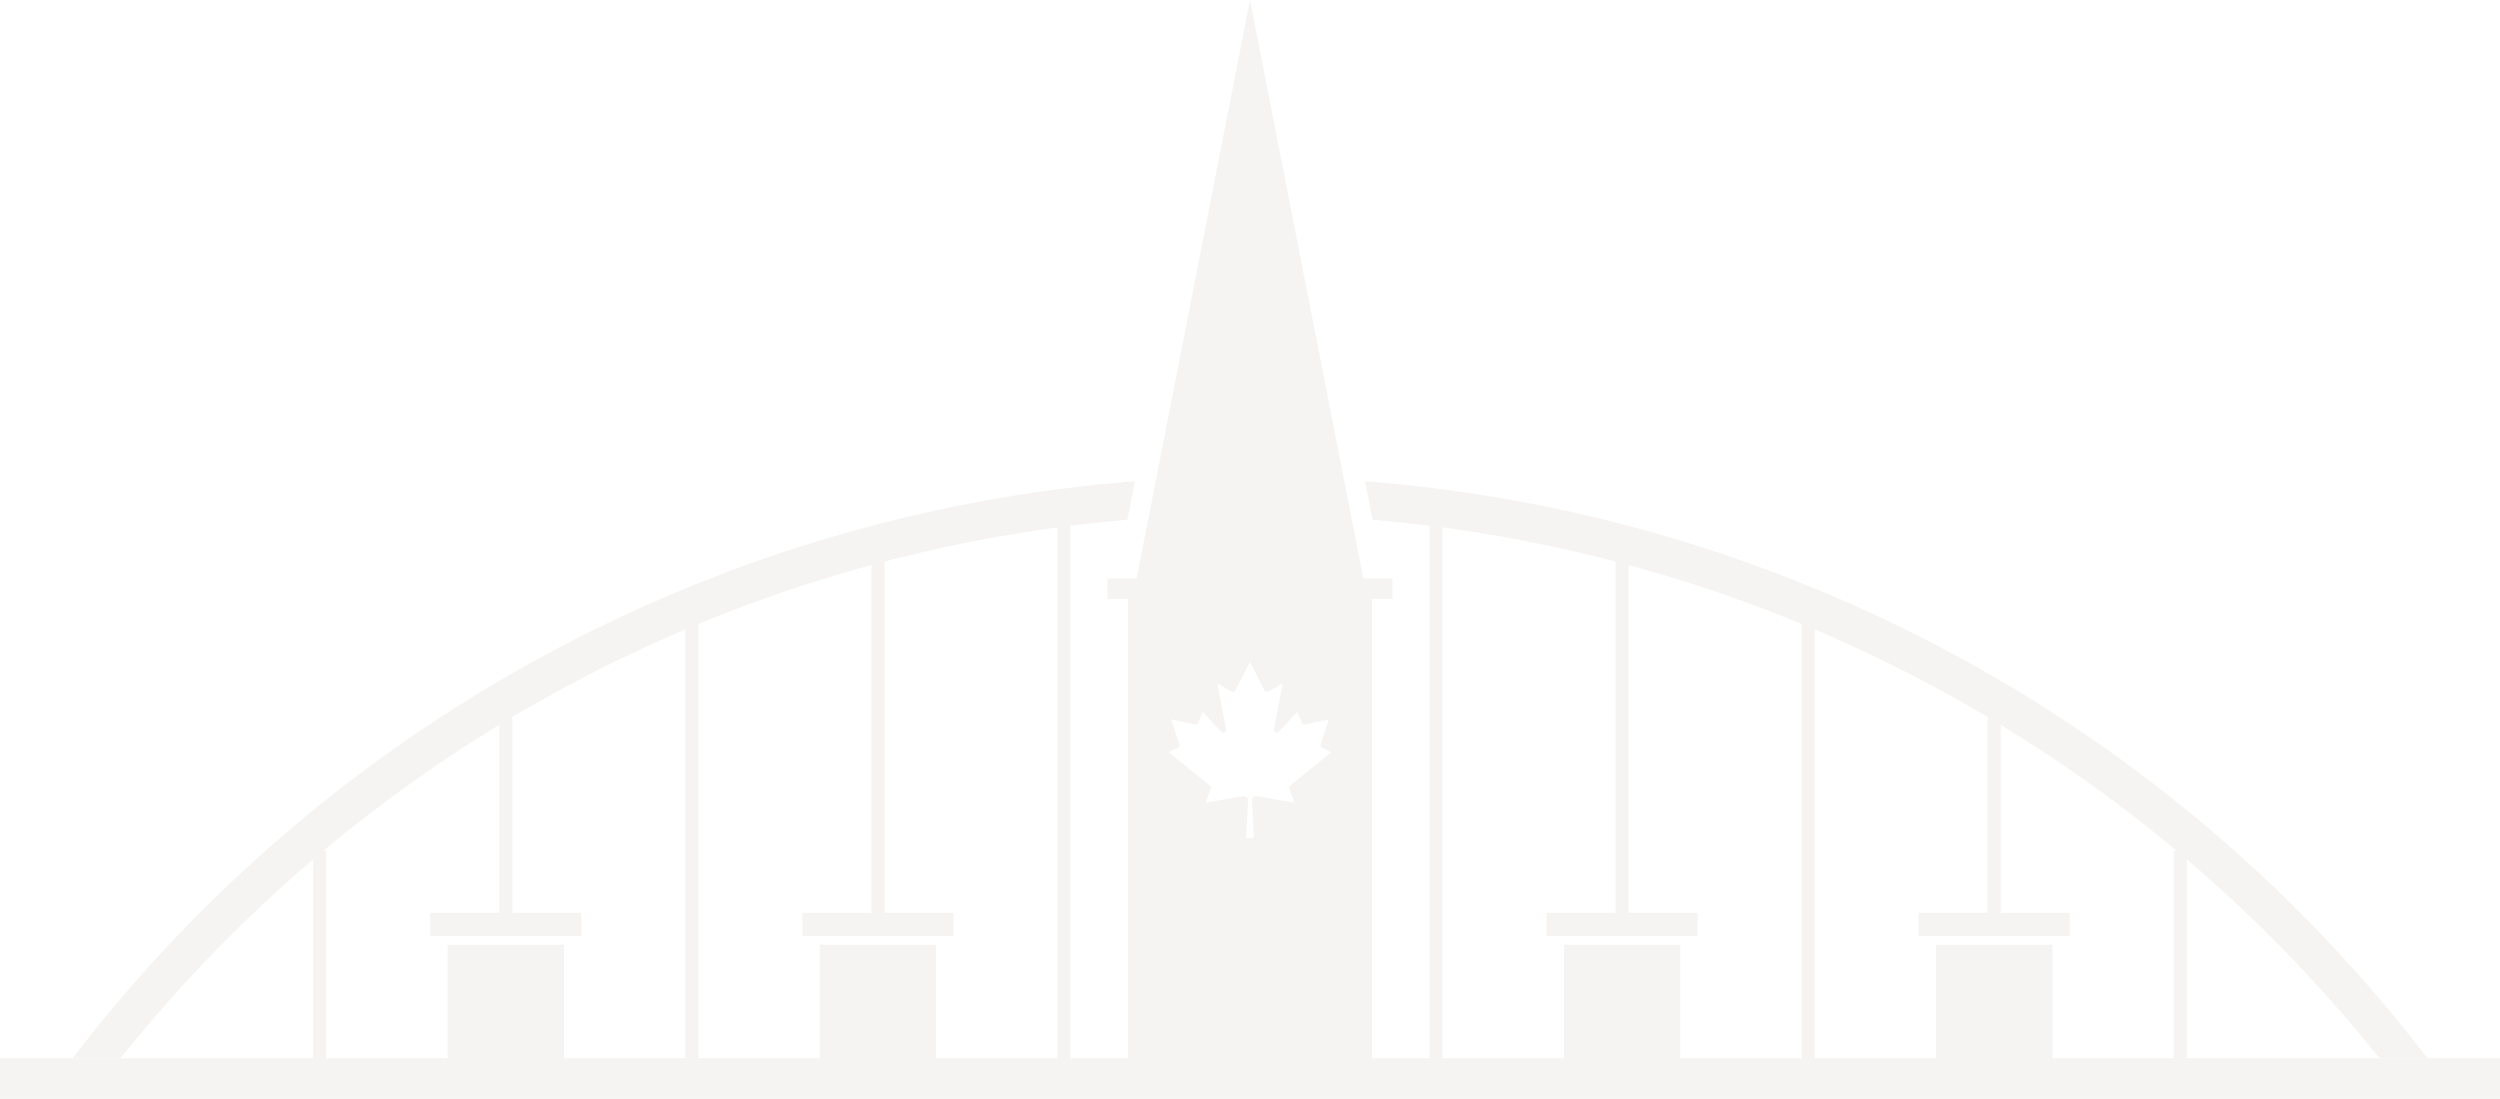
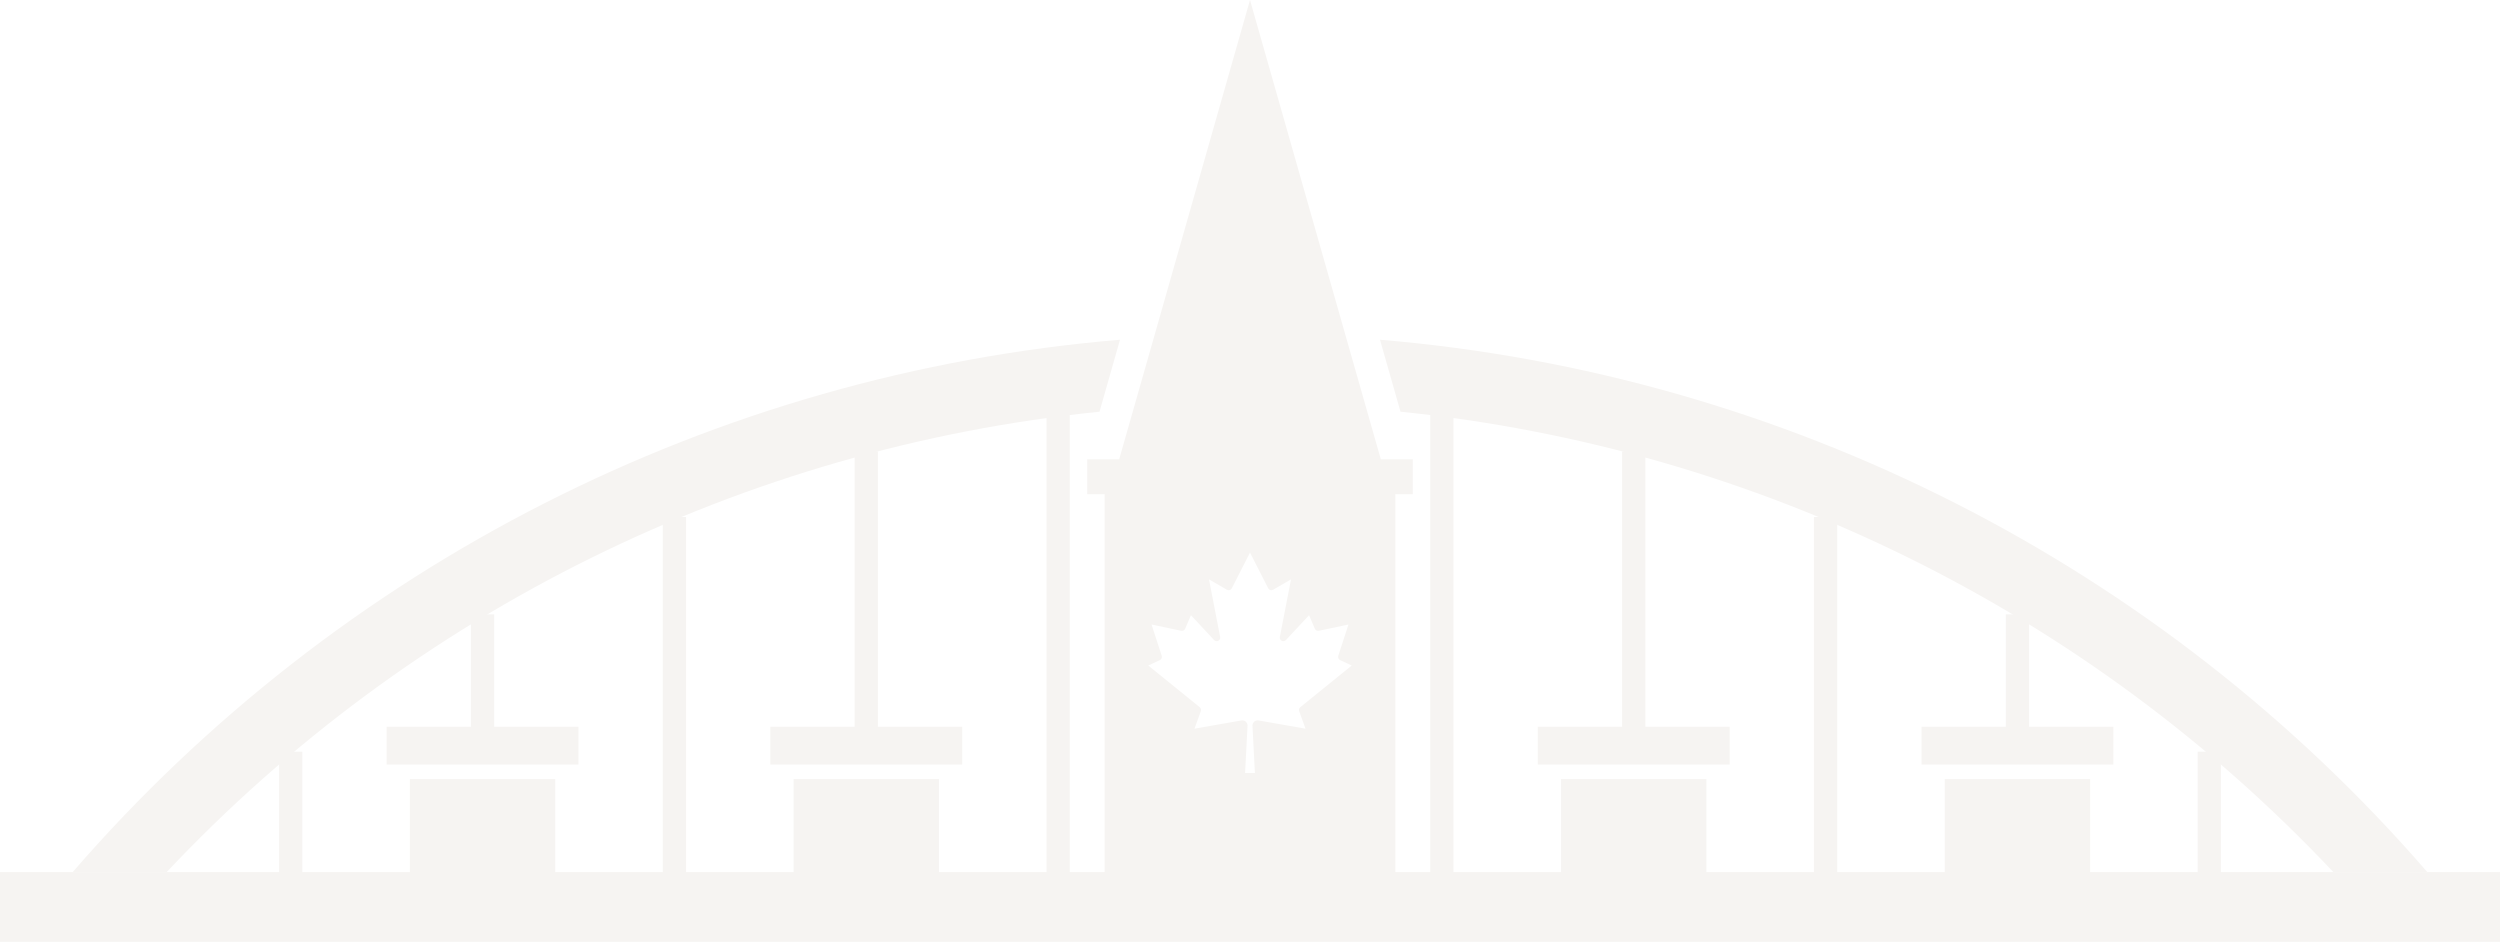
- <svg xmlns="http://www.w3.org/2000/svg" viewBox="70 56 860 378" width="860" height="378" role="img" aria-label="FrancoBridge">
-   <path fill="#F6F4F2" d="M905 420A510.06 510.06 0 0 0 539.58 221.54L542.17 234.79A497.06 497.06 0 0 1 888.5 420ZM95 420A510.06 510.06 0 0 1 460.42 221.54L457.83 234.79A497.06 497.06 0 0 0 111.5 420Z" />
-   <path fill="#F6F4F2" d="M433.75 236.14H438.25V420.5H433.75ZM561.75 236.14H566.25V420.5H561.75ZM369.75 248.76H374.25V370.5H369.75ZM625.75 248.76H630.25V370.5H625.75ZM305.75 270.58H310.25V420.5H305.75ZM689.75 270.58H694.25V420.5H689.75ZM241.75 302.99H246.25V370.5H241.75ZM753.75 302.99H758.25V370.5H753.75ZM177.75 348.71H182.25V420.5H177.75ZM817.75 348.71H822.25V420.5H817.75ZM70 420H930V434H70ZM352 381H392V420.5H352ZM346 370H398V378H346ZM608 381H648V420.5H608ZM602 370H654V378H602ZM224 381H264V420.5H224ZM218 370H270V378H218ZM736 381H776V420.5H736ZM730 370H782V378H730Z" />
-   <path fill="#F6F4F2" fill-rule="evenodd" d="M458 420.5V262H451V255H461L500 56L539 255H549V262H542V420.5ZM498.65 344.33L499.32 331.34A1.43 1.43 0 0 0 497.65 329.87L484.72 332.14L486.47 327.32A0.98 0.98 0 0 0 486.17 326.22L472 314.75L475.19 313.26A0.98 0.98 0 0 0 475.7 312.07L472.9 303.46L481.06 305.19A0.98 0.98 0 0 0 482.16 304.62L483.74 300.9L490.11 307.74A0.98 0.98 0 0 0 491.78 306.88L488.71 291.04L493.63 293.89A0.98 0.98 0 0 0 495 293.48L500 283.67L505 293.48A0.98 0.98 0 0 0 506.37 293.89L511.29 291.04L508.22 306.88A0.98 0.98 0 0 0 509.89 307.74L516.26 300.9L517.84 304.62A0.98 0.98 0 0 0 518.94 305.19L527.1 303.46L524.3 312.07A0.98 0.98 0 0 0 524.81 313.26L528 314.75L513.83 326.22A0.98 0.98 0 0 0 513.53 327.32L515.28 332.14L502.35 329.87A1.43 1.43 0 0 0 500.68 331.34L501.35 344.33Z" />
+ <svg xmlns="http://www.w3.org/2000/svg" viewBox="70 120 860 324" width="860" height="324" role="img" aria-label="FrancoBridge">
+   <path fill="#F6F4F2" d="M905 420A535.81 535.81 0 0 0 544.72 236.87L551.77 261.63A511.81 511.81 0 0 1 872.67 420ZM95 420A535.81 535.81 0 0 1 455.28 236.87L448.23 261.63A511.81 511.81 0 0 0 127.33 420Z" />
+   <path fill="#F6F4F2" d="M430 262.27H438V420.5H430ZM562 262.27H570V420.5H562ZM364 275.31H372V370.5H364ZM628 275.31H636V370.5H628ZM298 297.85H306V420.5H298ZM694 297.85H702V420.5H694ZM232 331.34H240V370.5H232ZM760 331.34H768V370.5H760ZM166 378.59H174V420.5H166ZM826 378.59H834V420.5H826ZM70 420H930V444H70ZM343 388H393V420.5H343ZM335 370H401V383H335ZM607 388H657V420.5H607ZM599 370H665V383H599ZM211 388H261V420.5H211ZM203 370H269V383H203ZM739 388H789V420.5H739ZM731 370H797V383H731Z" />
+   <path fill="#F6F4F2" fill-rule="evenodd" d="M450 420.5V290H444V278H455L500 120L545 278H556V290H550V420.5ZM498.31 385.92L499.15 369.68A1.79 1.79 0 0 0 497.06 367.83L480.9 370.67L483.08 364.65A1.22 1.22 0 0 0 482.71 363.28L465 348.94L468.99 347.08A1.22 1.22 0 0 0 469.63 345.59L466.13 334.83L476.33 336.99A1.22 1.22 0 0 0 477.7 336.28L479.68 331.63L487.64 340.17A1.22 1.22 0 0 0 489.73 339.1L485.89 319.3L492.04 322.86A1.22 1.22 0 0 0 493.75 322.35L500 310.08L506.25 322.35A1.22 1.22 0 0 0 507.96 322.86L514.11 319.3L510.27 339.1A1.22 1.22 0 0 0 512.36 340.17L520.32 331.63L522.3 336.28A1.22 1.22 0 0 0 523.67 336.99L533.87 334.83L530.37 345.59A1.22 1.22 0 0 0 531.01 347.08L535 348.94L517.29 363.28A1.22 1.22 0 0 0 516.92 364.65L519.1 370.67L502.94 367.83A1.79 1.79 0 0 0 500.85 369.68L501.69 385.92Z" />
</svg>
